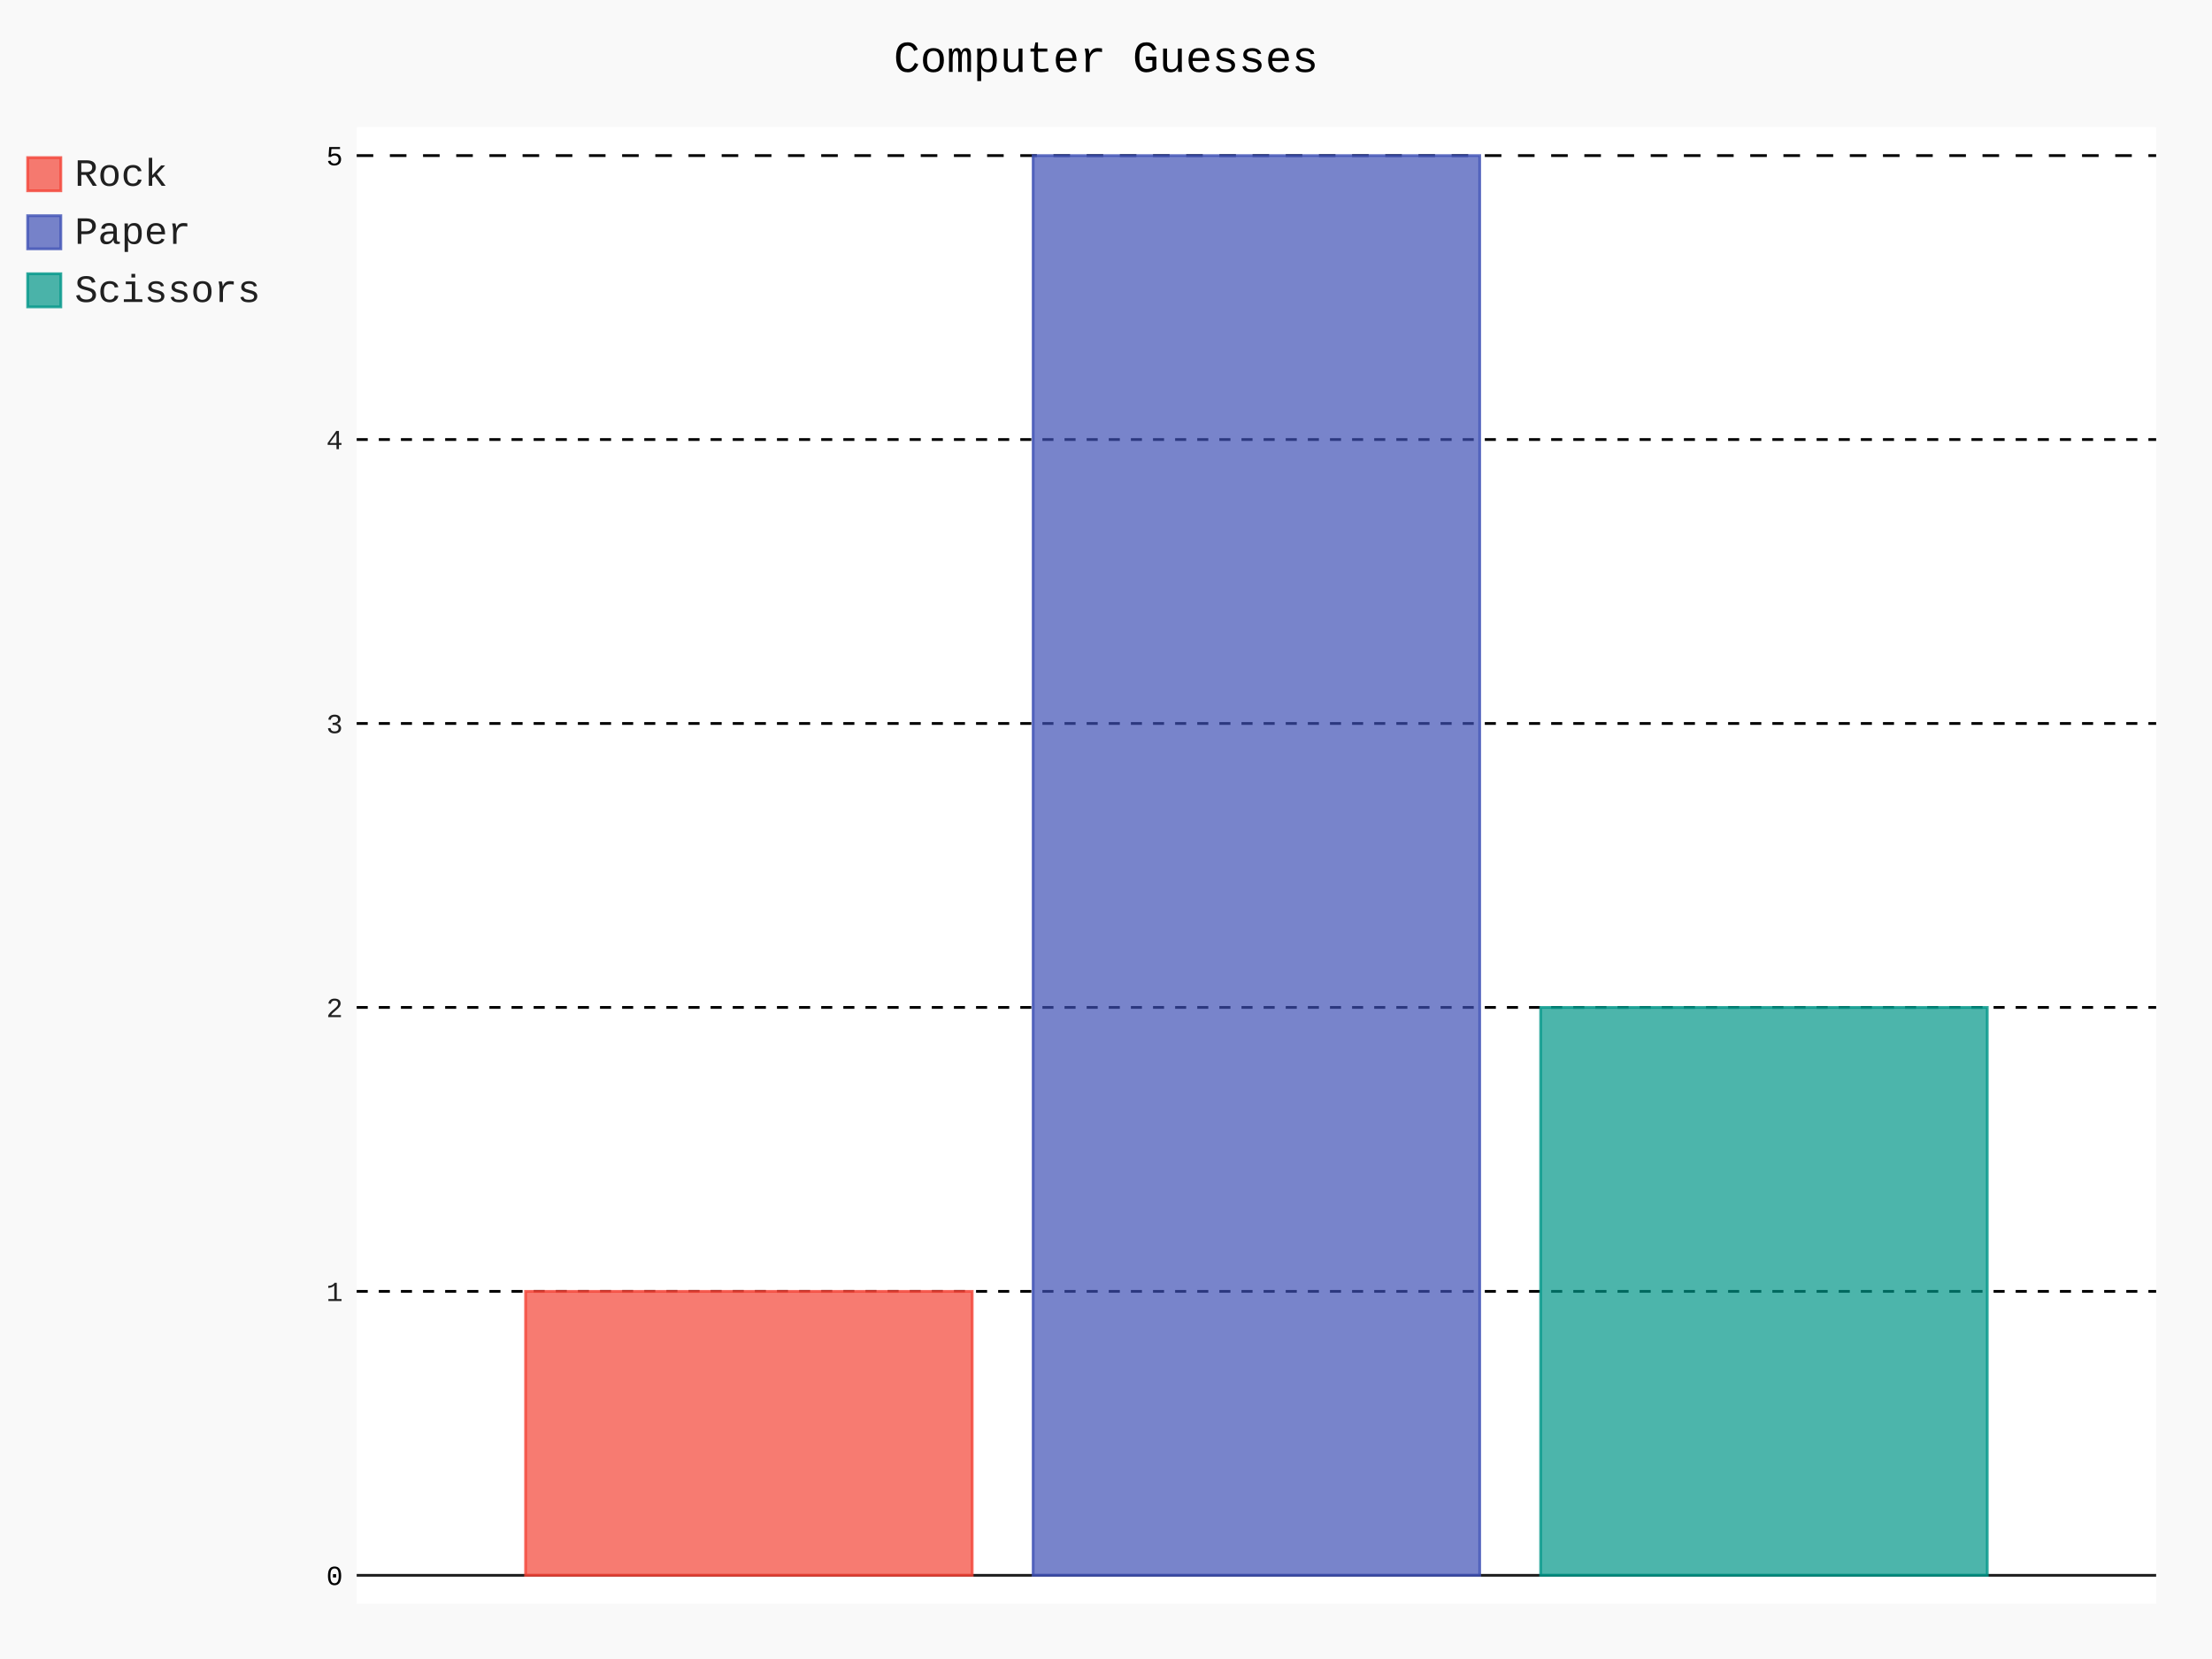
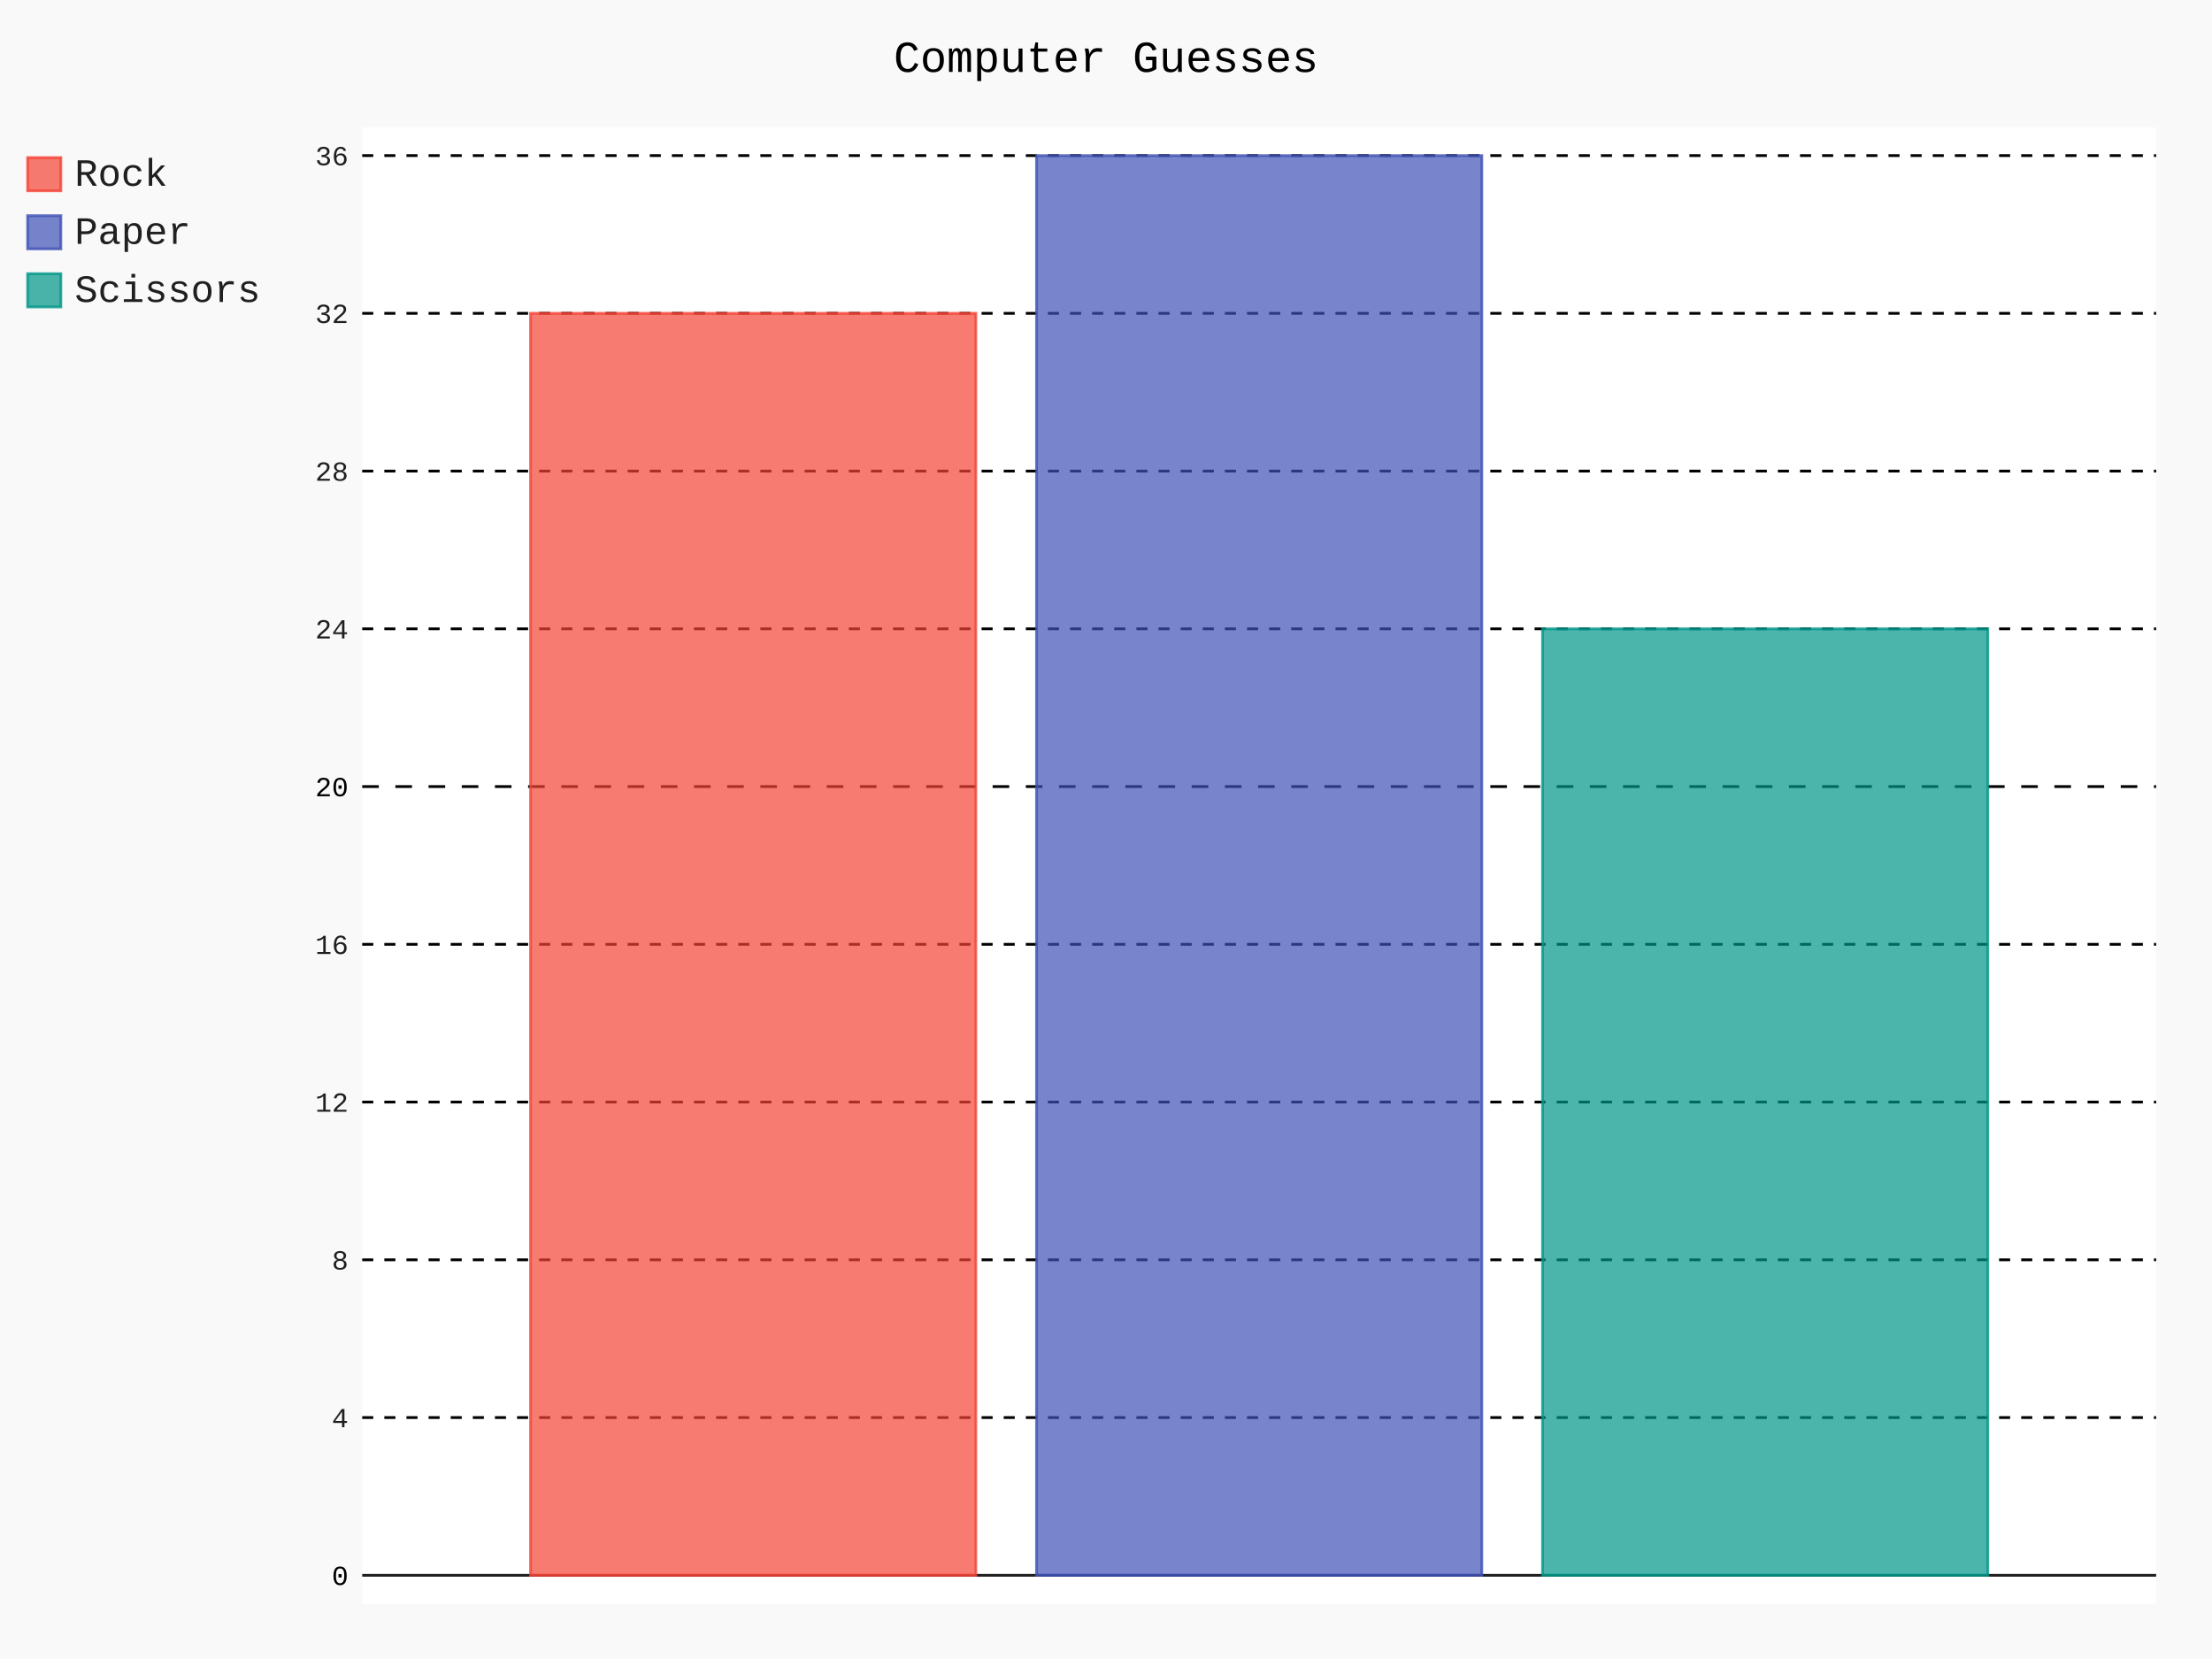
- <svg xmlns="http://www.w3.org/2000/svg" id="chart-c547b643-a9ba-423c-a4cc-56ae4be39915" class="pygal-chart" viewBox="0 0 800 600">
+ <svg xmlns="http://www.w3.org/2000/svg" id="chart-44e172c5-673a-4e71-bbf3-367b6eb13bea" class="pygal-chart" viewBox="0 0 800 600">
  <defs>
-     <style type="text/css">#chart-c547b643-a9ba-423c-a4cc-56ae4be39915{-webkit-user-select:none;-webkit-font-smoothing:antialiased;font-family:Consolas,"Liberation Mono",Menlo,Courier,monospace}#chart-c547b643-a9ba-423c-a4cc-56ae4be39915 .title{font-family:Consolas,"Liberation Mono",Menlo,Courier,monospace;font-size:16px}#chart-c547b643-a9ba-423c-a4cc-56ae4be39915 .legends .legend text{font-family:Consolas,"Liberation Mono",Menlo,Courier,monospace;font-size:14px}#chart-c547b643-a9ba-423c-a4cc-56ae4be39915 .axis text{font-family:Consolas,"Liberation Mono",Menlo,Courier,monospace;font-size:10px}#chart-c547b643-a9ba-423c-a4cc-56ae4be39915 .axis text.major{font-family:Consolas,"Liberation Mono",Menlo,Courier,monospace;font-size:10px}#chart-c547b643-a9ba-423c-a4cc-56ae4be39915 .text-overlay text.value{font-family:Consolas,"Liberation Mono",Menlo,Courier,monospace;font-size:16px}#chart-c547b643-a9ba-423c-a4cc-56ae4be39915 .text-overlay text.label{font-family:Consolas,"Liberation Mono",Menlo,Courier,monospace;font-size:10px}#chart-c547b643-a9ba-423c-a4cc-56ae4be39915 .tooltip{font-family:Consolas,"Liberation Mono",Menlo,Courier,monospace;font-size:14px}#chart-c547b643-a9ba-423c-a4cc-56ae4be39915 text.no_data{font-family:Consolas,"Liberation Mono",Menlo,Courier,monospace;font-size:64px}
- #chart-c547b643-a9ba-423c-a4cc-56ae4be39915{background-color:rgba(249,249,249,1)}#chart-c547b643-a9ba-423c-a4cc-56ae4be39915 path,#chart-c547b643-a9ba-423c-a4cc-56ae4be39915 line,#chart-c547b643-a9ba-423c-a4cc-56ae4be39915 rect,#chart-c547b643-a9ba-423c-a4cc-56ae4be39915 circle{-webkit-transition:150ms;-moz-transition:150ms;transition:150ms}#chart-c547b643-a9ba-423c-a4cc-56ae4be39915 .graph &gt; .background{fill:rgba(249,249,249,1)}#chart-c547b643-a9ba-423c-a4cc-56ae4be39915 .plot &gt; .background{fill:rgba(255,255,255,1)}#chart-c547b643-a9ba-423c-a4cc-56ae4be39915 .graph{fill:rgba(0,0,0,.87)}#chart-c547b643-a9ba-423c-a4cc-56ae4be39915 text.no_data{fill:rgba(0,0,0,1)}#chart-c547b643-a9ba-423c-a4cc-56ae4be39915 .title{fill:rgba(0,0,0,1)}#chart-c547b643-a9ba-423c-a4cc-56ae4be39915 .legends .legend text{fill:rgba(0,0,0,.87)}#chart-c547b643-a9ba-423c-a4cc-56ae4be39915 .legends .legend:hover text{fill:rgba(0,0,0,1)}#chart-c547b643-a9ba-423c-a4cc-56ae4be39915 .axis .line{stroke:rgba(0,0,0,1)}#chart-c547b643-a9ba-423c-a4cc-56ae4be39915 .axis .guide.line{stroke:rgba(0,0,0,.54)}#chart-c547b643-a9ba-423c-a4cc-56ae4be39915 .axis .major.line{stroke:rgba(0,0,0,.87)}#chart-c547b643-a9ba-423c-a4cc-56ae4be39915 .axis text.major{fill:rgba(0,0,0,1)}#chart-c547b643-a9ba-423c-a4cc-56ae4be39915 .axis.y .guides:hover .guide.line,#chart-c547b643-a9ba-423c-a4cc-56ae4be39915 .line-graph .axis.x .guides:hover .guide.line,#chart-c547b643-a9ba-423c-a4cc-56ae4be39915 .stackedline-graph .axis.x .guides:hover .guide.line,#chart-c547b643-a9ba-423c-a4cc-56ae4be39915 .xy-graph .axis.x .guides:hover .guide.line{stroke:rgba(0,0,0,1)}#chart-c547b643-a9ba-423c-a4cc-56ae4be39915 .axis .guides:hover text{fill:rgba(0,0,0,1)}#chart-c547b643-a9ba-423c-a4cc-56ae4be39915 .reactive{fill-opacity:.7;stroke-opacity:.8;stroke-width:1}#chart-c547b643-a9ba-423c-a4cc-56ae4be39915 .ci{stroke:rgba(0,0,0,.87)}#chart-c547b643-a9ba-423c-a4cc-56ae4be39915 .reactive.active,#chart-c547b643-a9ba-423c-a4cc-56ae4be39915 .active .reactive{fill-opacity:.8;stroke-opacity:.9;stroke-width:4}#chart-c547b643-a9ba-423c-a4cc-56ae4be39915 .ci .reactive.active{stroke-width:1.5}#chart-c547b643-a9ba-423c-a4cc-56ae4be39915 .series text{fill:rgba(0,0,0,1)}#chart-c547b643-a9ba-423c-a4cc-56ae4be39915 .tooltip rect{fill:rgba(255,255,255,1);stroke:rgba(0,0,0,1);-webkit-transition:opacity 150ms;-moz-transition:opacity 150ms;transition:opacity 150ms}#chart-c547b643-a9ba-423c-a4cc-56ae4be39915 .tooltip .label{fill:rgba(0,0,0,.87)}#chart-c547b643-a9ba-423c-a4cc-56ae4be39915 .tooltip .label{fill:rgba(0,0,0,.87)}#chart-c547b643-a9ba-423c-a4cc-56ae4be39915 .tooltip .legend{font-size:.8em;fill:rgba(0,0,0,.54)}#chart-c547b643-a9ba-423c-a4cc-56ae4be39915 .tooltip .x_label{font-size:.6em;fill:rgba(0,0,0,1)}#chart-c547b643-a9ba-423c-a4cc-56ae4be39915 .tooltip .xlink{font-size:.5em;text-decoration:underline}#chart-c547b643-a9ba-423c-a4cc-56ae4be39915 .tooltip .value{font-size:1.5em}#chart-c547b643-a9ba-423c-a4cc-56ae4be39915 .bound{font-size:.5em}#chart-c547b643-a9ba-423c-a4cc-56ae4be39915 .max-value{font-size:.75em;fill:rgba(0,0,0,.54)}#chart-c547b643-a9ba-423c-a4cc-56ae4be39915 .map-element{fill:rgba(255,255,255,1);stroke:rgba(0,0,0,.54) !important}#chart-c547b643-a9ba-423c-a4cc-56ae4be39915 .map-element .reactive{fill-opacity:inherit;stroke-opacity:inherit}#chart-c547b643-a9ba-423c-a4cc-56ae4be39915 .color-0,#chart-c547b643-a9ba-423c-a4cc-56ae4be39915 .color-0 a:visited{stroke:#F44336;fill:#F44336}#chart-c547b643-a9ba-423c-a4cc-56ae4be39915 .color-1,#chart-c547b643-a9ba-423c-a4cc-56ae4be39915 .color-1 a:visited{stroke:#3F51B5;fill:#3F51B5}#chart-c547b643-a9ba-423c-a4cc-56ae4be39915 .color-2,#chart-c547b643-a9ba-423c-a4cc-56ae4be39915 .color-2 a:visited{stroke:#009688;fill:#009688}#chart-c547b643-a9ba-423c-a4cc-56ae4be39915 .text-overlay .color-0 text{fill:black}#chart-c547b643-a9ba-423c-a4cc-56ae4be39915 .text-overlay .color-1 text{fill:black}#chart-c547b643-a9ba-423c-a4cc-56ae4be39915 .text-overlay .color-2 text{fill:black}
- #chart-c547b643-a9ba-423c-a4cc-56ae4be39915 text.no_data{text-anchor:middle}#chart-c547b643-a9ba-423c-a4cc-56ae4be39915 .guide.line{fill:none}#chart-c547b643-a9ba-423c-a4cc-56ae4be39915 .centered{text-anchor:middle}#chart-c547b643-a9ba-423c-a4cc-56ae4be39915 .title{text-anchor:middle}#chart-c547b643-a9ba-423c-a4cc-56ae4be39915 .legends .legend text{fill-opacity:1}#chart-c547b643-a9ba-423c-a4cc-56ae4be39915 .axis.x text{text-anchor:middle}#chart-c547b643-a9ba-423c-a4cc-56ae4be39915 .axis.x:not(.web) text[transform]{text-anchor:start}#chart-c547b643-a9ba-423c-a4cc-56ae4be39915 .axis.x:not(.web) text[transform].backwards{text-anchor:end}#chart-c547b643-a9ba-423c-a4cc-56ae4be39915 .axis.y text{text-anchor:end}#chart-c547b643-a9ba-423c-a4cc-56ae4be39915 .axis.y text[transform].backwards{text-anchor:start}#chart-c547b643-a9ba-423c-a4cc-56ae4be39915 .axis.y2 text{text-anchor:start}#chart-c547b643-a9ba-423c-a4cc-56ae4be39915 .axis.y2 text[transform].backwards{text-anchor:end}#chart-c547b643-a9ba-423c-a4cc-56ae4be39915 .axis .guide.line{stroke-dasharray:4,4;stroke:black}#chart-c547b643-a9ba-423c-a4cc-56ae4be39915 .axis .major.guide.line{stroke-dasharray:6,6;stroke:black}#chart-c547b643-a9ba-423c-a4cc-56ae4be39915 .horizontal .axis.y .guide.line,#chart-c547b643-a9ba-423c-a4cc-56ae4be39915 .horizontal .axis.y2 .guide.line,#chart-c547b643-a9ba-423c-a4cc-56ae4be39915 .vertical .axis.x .guide.line{opacity:0}#chart-c547b643-a9ba-423c-a4cc-56ae4be39915 .horizontal .axis.always_show .guide.line,#chart-c547b643-a9ba-423c-a4cc-56ae4be39915 .vertical .axis.always_show .guide.line{opacity:1 !important}#chart-c547b643-a9ba-423c-a4cc-56ae4be39915 .axis.y .guides:hover .guide.line,#chart-c547b643-a9ba-423c-a4cc-56ae4be39915 .axis.y2 .guides:hover .guide.line,#chart-c547b643-a9ba-423c-a4cc-56ae4be39915 .axis.x .guides:hover .guide.line{opacity:1}#chart-c547b643-a9ba-423c-a4cc-56ae4be39915 .axis .guides:hover text{opacity:1}#chart-c547b643-a9ba-423c-a4cc-56ae4be39915 .nofill{fill:none}#chart-c547b643-a9ba-423c-a4cc-56ae4be39915 .subtle-fill{fill-opacity:.2}#chart-c547b643-a9ba-423c-a4cc-56ae4be39915 .dot{stroke-width:1px;fill-opacity:1;stroke-opacity:1}#chart-c547b643-a9ba-423c-a4cc-56ae4be39915 .dot.active{stroke-width:5px}#chart-c547b643-a9ba-423c-a4cc-56ae4be39915 .dot.negative{fill:transparent}#chart-c547b643-a9ba-423c-a4cc-56ae4be39915 text,#chart-c547b643-a9ba-423c-a4cc-56ae4be39915 tspan{stroke:none !important}#chart-c547b643-a9ba-423c-a4cc-56ae4be39915 .series text.active{opacity:1}#chart-c547b643-a9ba-423c-a4cc-56ae4be39915 .tooltip rect{fill-opacity:.95;stroke-width:.5}#chart-c547b643-a9ba-423c-a4cc-56ae4be39915 .tooltip text{fill-opacity:1}#chart-c547b643-a9ba-423c-a4cc-56ae4be39915 .showable{visibility:hidden}#chart-c547b643-a9ba-423c-a4cc-56ae4be39915 .showable.shown{visibility:visible}#chart-c547b643-a9ba-423c-a4cc-56ae4be39915 .gauge-background{fill:rgba(229,229,229,1);stroke:none}#chart-c547b643-a9ba-423c-a4cc-56ae4be39915 .bg-lines{stroke:rgba(249,249,249,1);stroke-width:2px}</style>
+     <style type="text/css">#chart-44e172c5-673a-4e71-bbf3-367b6eb13bea{-webkit-user-select:none;-webkit-font-smoothing:antialiased;font-family:Consolas,"Liberation Mono",Menlo,Courier,monospace}#chart-44e172c5-673a-4e71-bbf3-367b6eb13bea .title{font-family:Consolas,"Liberation Mono",Menlo,Courier,monospace;font-size:16px}#chart-44e172c5-673a-4e71-bbf3-367b6eb13bea .legends .legend text{font-family:Consolas,"Liberation Mono",Menlo,Courier,monospace;font-size:14px}#chart-44e172c5-673a-4e71-bbf3-367b6eb13bea .axis text{font-family:Consolas,"Liberation Mono",Menlo,Courier,monospace;font-size:10px}#chart-44e172c5-673a-4e71-bbf3-367b6eb13bea .axis text.major{font-family:Consolas,"Liberation Mono",Menlo,Courier,monospace;font-size:10px}#chart-44e172c5-673a-4e71-bbf3-367b6eb13bea .text-overlay text.value{font-family:Consolas,"Liberation Mono",Menlo,Courier,monospace;font-size:16px}#chart-44e172c5-673a-4e71-bbf3-367b6eb13bea .text-overlay text.label{font-family:Consolas,"Liberation Mono",Menlo,Courier,monospace;font-size:10px}#chart-44e172c5-673a-4e71-bbf3-367b6eb13bea .tooltip{font-family:Consolas,"Liberation Mono",Menlo,Courier,monospace;font-size:14px}#chart-44e172c5-673a-4e71-bbf3-367b6eb13bea text.no_data{font-family:Consolas,"Liberation Mono",Menlo,Courier,monospace;font-size:64px}
+ #chart-44e172c5-673a-4e71-bbf3-367b6eb13bea{background-color:rgba(249,249,249,1)}#chart-44e172c5-673a-4e71-bbf3-367b6eb13bea path,#chart-44e172c5-673a-4e71-bbf3-367b6eb13bea line,#chart-44e172c5-673a-4e71-bbf3-367b6eb13bea rect,#chart-44e172c5-673a-4e71-bbf3-367b6eb13bea circle{-webkit-transition:150ms;-moz-transition:150ms;transition:150ms}#chart-44e172c5-673a-4e71-bbf3-367b6eb13bea .graph &gt; .background{fill:rgba(249,249,249,1)}#chart-44e172c5-673a-4e71-bbf3-367b6eb13bea .plot &gt; .background{fill:rgba(255,255,255,1)}#chart-44e172c5-673a-4e71-bbf3-367b6eb13bea .graph{fill:rgba(0,0,0,.87)}#chart-44e172c5-673a-4e71-bbf3-367b6eb13bea text.no_data{fill:rgba(0,0,0,1)}#chart-44e172c5-673a-4e71-bbf3-367b6eb13bea .title{fill:rgba(0,0,0,1)}#chart-44e172c5-673a-4e71-bbf3-367b6eb13bea .legends .legend text{fill:rgba(0,0,0,.87)}#chart-44e172c5-673a-4e71-bbf3-367b6eb13bea .legends .legend:hover text{fill:rgba(0,0,0,1)}#chart-44e172c5-673a-4e71-bbf3-367b6eb13bea .axis .line{stroke:rgba(0,0,0,1)}#chart-44e172c5-673a-4e71-bbf3-367b6eb13bea .axis .guide.line{stroke:rgba(0,0,0,.54)}#chart-44e172c5-673a-4e71-bbf3-367b6eb13bea .axis .major.line{stroke:rgba(0,0,0,.87)}#chart-44e172c5-673a-4e71-bbf3-367b6eb13bea .axis text.major{fill:rgba(0,0,0,1)}#chart-44e172c5-673a-4e71-bbf3-367b6eb13bea .axis.y .guides:hover .guide.line,#chart-44e172c5-673a-4e71-bbf3-367b6eb13bea .line-graph .axis.x .guides:hover .guide.line,#chart-44e172c5-673a-4e71-bbf3-367b6eb13bea .stackedline-graph .axis.x .guides:hover .guide.line,#chart-44e172c5-673a-4e71-bbf3-367b6eb13bea .xy-graph .axis.x .guides:hover .guide.line{stroke:rgba(0,0,0,1)}#chart-44e172c5-673a-4e71-bbf3-367b6eb13bea .axis .guides:hover text{fill:rgba(0,0,0,1)}#chart-44e172c5-673a-4e71-bbf3-367b6eb13bea .reactive{fill-opacity:.7;stroke-opacity:.8;stroke-width:1}#chart-44e172c5-673a-4e71-bbf3-367b6eb13bea .ci{stroke:rgba(0,0,0,.87)}#chart-44e172c5-673a-4e71-bbf3-367b6eb13bea .reactive.active,#chart-44e172c5-673a-4e71-bbf3-367b6eb13bea .active .reactive{fill-opacity:.8;stroke-opacity:.9;stroke-width:4}#chart-44e172c5-673a-4e71-bbf3-367b6eb13bea .ci .reactive.active{stroke-width:1.5}#chart-44e172c5-673a-4e71-bbf3-367b6eb13bea .series text{fill:rgba(0,0,0,1)}#chart-44e172c5-673a-4e71-bbf3-367b6eb13bea .tooltip rect{fill:rgba(255,255,255,1);stroke:rgba(0,0,0,1);-webkit-transition:opacity 150ms;-moz-transition:opacity 150ms;transition:opacity 150ms}#chart-44e172c5-673a-4e71-bbf3-367b6eb13bea .tooltip .label{fill:rgba(0,0,0,.87)}#chart-44e172c5-673a-4e71-bbf3-367b6eb13bea .tooltip .label{fill:rgba(0,0,0,.87)}#chart-44e172c5-673a-4e71-bbf3-367b6eb13bea .tooltip .legend{font-size:.8em;fill:rgba(0,0,0,.54)}#chart-44e172c5-673a-4e71-bbf3-367b6eb13bea .tooltip .x_label{font-size:.6em;fill:rgba(0,0,0,1)}#chart-44e172c5-673a-4e71-bbf3-367b6eb13bea .tooltip .xlink{font-size:.5em;text-decoration:underline}#chart-44e172c5-673a-4e71-bbf3-367b6eb13bea .tooltip .value{font-size:1.5em}#chart-44e172c5-673a-4e71-bbf3-367b6eb13bea .bound{font-size:.5em}#chart-44e172c5-673a-4e71-bbf3-367b6eb13bea .max-value{font-size:.75em;fill:rgba(0,0,0,.54)}#chart-44e172c5-673a-4e71-bbf3-367b6eb13bea .map-element{fill:rgba(255,255,255,1);stroke:rgba(0,0,0,.54) !important}#chart-44e172c5-673a-4e71-bbf3-367b6eb13bea .map-element .reactive{fill-opacity:inherit;stroke-opacity:inherit}#chart-44e172c5-673a-4e71-bbf3-367b6eb13bea .color-0,#chart-44e172c5-673a-4e71-bbf3-367b6eb13bea .color-0 a:visited{stroke:#F44336;fill:#F44336}#chart-44e172c5-673a-4e71-bbf3-367b6eb13bea .color-1,#chart-44e172c5-673a-4e71-bbf3-367b6eb13bea .color-1 a:visited{stroke:#3F51B5;fill:#3F51B5}#chart-44e172c5-673a-4e71-bbf3-367b6eb13bea .color-2,#chart-44e172c5-673a-4e71-bbf3-367b6eb13bea .color-2 a:visited{stroke:#009688;fill:#009688}#chart-44e172c5-673a-4e71-bbf3-367b6eb13bea .text-overlay .color-0 text{fill:black}#chart-44e172c5-673a-4e71-bbf3-367b6eb13bea .text-overlay .color-1 text{fill:black}#chart-44e172c5-673a-4e71-bbf3-367b6eb13bea .text-overlay .color-2 text{fill:black}
+ #chart-44e172c5-673a-4e71-bbf3-367b6eb13bea text.no_data{text-anchor:middle}#chart-44e172c5-673a-4e71-bbf3-367b6eb13bea .guide.line{fill:none}#chart-44e172c5-673a-4e71-bbf3-367b6eb13bea .centered{text-anchor:middle}#chart-44e172c5-673a-4e71-bbf3-367b6eb13bea .title{text-anchor:middle}#chart-44e172c5-673a-4e71-bbf3-367b6eb13bea .legends .legend text{fill-opacity:1}#chart-44e172c5-673a-4e71-bbf3-367b6eb13bea .axis.x text{text-anchor:middle}#chart-44e172c5-673a-4e71-bbf3-367b6eb13bea .axis.x:not(.web) text[transform]{text-anchor:start}#chart-44e172c5-673a-4e71-bbf3-367b6eb13bea .axis.x:not(.web) text[transform].backwards{text-anchor:end}#chart-44e172c5-673a-4e71-bbf3-367b6eb13bea .axis.y text{text-anchor:end}#chart-44e172c5-673a-4e71-bbf3-367b6eb13bea .axis.y text[transform].backwards{text-anchor:start}#chart-44e172c5-673a-4e71-bbf3-367b6eb13bea .axis.y2 text{text-anchor:start}#chart-44e172c5-673a-4e71-bbf3-367b6eb13bea .axis.y2 text[transform].backwards{text-anchor:end}#chart-44e172c5-673a-4e71-bbf3-367b6eb13bea .axis .guide.line{stroke-dasharray:4,4;stroke:black}#chart-44e172c5-673a-4e71-bbf3-367b6eb13bea .axis .major.guide.line{stroke-dasharray:6,6;stroke:black}#chart-44e172c5-673a-4e71-bbf3-367b6eb13bea .horizontal .axis.y .guide.line,#chart-44e172c5-673a-4e71-bbf3-367b6eb13bea .horizontal .axis.y2 .guide.line,#chart-44e172c5-673a-4e71-bbf3-367b6eb13bea .vertical .axis.x .guide.line{opacity:0}#chart-44e172c5-673a-4e71-bbf3-367b6eb13bea .horizontal .axis.always_show .guide.line,#chart-44e172c5-673a-4e71-bbf3-367b6eb13bea .vertical .axis.always_show .guide.line{opacity:1 !important}#chart-44e172c5-673a-4e71-bbf3-367b6eb13bea .axis.y .guides:hover .guide.line,#chart-44e172c5-673a-4e71-bbf3-367b6eb13bea .axis.y2 .guides:hover .guide.line,#chart-44e172c5-673a-4e71-bbf3-367b6eb13bea .axis.x .guides:hover .guide.line{opacity:1}#chart-44e172c5-673a-4e71-bbf3-367b6eb13bea .axis .guides:hover text{opacity:1}#chart-44e172c5-673a-4e71-bbf3-367b6eb13bea .nofill{fill:none}#chart-44e172c5-673a-4e71-bbf3-367b6eb13bea .subtle-fill{fill-opacity:.2}#chart-44e172c5-673a-4e71-bbf3-367b6eb13bea .dot{stroke-width:1px;fill-opacity:1;stroke-opacity:1}#chart-44e172c5-673a-4e71-bbf3-367b6eb13bea .dot.active{stroke-width:5px}#chart-44e172c5-673a-4e71-bbf3-367b6eb13bea .dot.negative{fill:transparent}#chart-44e172c5-673a-4e71-bbf3-367b6eb13bea text,#chart-44e172c5-673a-4e71-bbf3-367b6eb13bea tspan{stroke:none !important}#chart-44e172c5-673a-4e71-bbf3-367b6eb13bea .series text.active{opacity:1}#chart-44e172c5-673a-4e71-bbf3-367b6eb13bea .tooltip rect{fill-opacity:.95;stroke-width:.5}#chart-44e172c5-673a-4e71-bbf3-367b6eb13bea .tooltip text{fill-opacity:1}#chart-44e172c5-673a-4e71-bbf3-367b6eb13bea .showable{visibility:hidden}#chart-44e172c5-673a-4e71-bbf3-367b6eb13bea .showable.shown{visibility:visible}#chart-44e172c5-673a-4e71-bbf3-367b6eb13bea .gauge-background{fill:rgba(229,229,229,1);stroke:none}#chart-44e172c5-673a-4e71-bbf3-367b6eb13bea .bg-lines{stroke:rgba(249,249,249,1);stroke-width:2px}</style>
  </defs>
  <g class="graph bar-graph vertical">
    <rect x="0" y="0" width="800" height="600" class="background" />
-     <g transform="translate(129, 46)" class="plot">
-       <rect x="0" y="0" width="650.8" height="534" class="background" />
+     <g transform="translate(131, 46)" class="plot">
+       <rect x="0" y="0" width="648.8" height="534" class="background" />
      <g class="axis y always_show">
        <g class="guides">
-           <path d="M0 523.731 h650.8" class="axis major line" />
+           <path d="M0 523.731 h648.8" class="axis major line" />
          <text x="-5" y="527.231" class="major">0</text>
        </g>
        <g class="guides">
-           <path d="M0 421.038 h650.8" class="guide line" />
-           <text x="-5" y="424.538" class="">1</text>
+           <path d="M0 466.679 h648.8" class="guide line" />
+           <text x="-5" y="470.179" class="">4</text>
        </g>
        <g class="guides">
-           <path d="M0 318.346 h650.8" class="guide line" />
-           <text x="-5" y="321.846" class="">2</text>
+           <path d="M0 409.628 h648.8" class="guide line" />
+           <text x="-5" y="413.128" class="">8</text>
        </g>
        <g class="guides">
-           <path d="M0 215.654 h650.8" class="guide line" />
-           <text x="-5" y="219.154" class="">3</text>
+           <path d="M0 352.577 h648.8" class="guide line" />
+           <text x="-5" y="356.077" class="">12</text>
        </g>
        <g class="guides">
-           <path d="M0 112.962 h650.8" class="guide line" />
-           <text x="-5" y="116.462" class="">4</text>
+           <path d="M0 295.526 h648.8" class="guide line" />
+           <text x="-5" y="299.026" class="">16</text>
        </g>
        <g class="guides">
-           <path d="M0 10.269 h650.8" class="major guide line" />
-           <text x="-5" y="13.769" class="major">5</text>
+           <path d="M0 238.474 h648.8" class="major guide line" />
+           <text x="-5" y="241.974" class="major">20</text>
+         </g>
+         <g class="guides">
+           <path d="M0 181.423 h648.8" class="guide line" />
+           <text x="-5" y="184.923" class="">24</text>
+         </g>
+         <g class="guides">
+           <path d="M0 124.372 h648.8" class="guide line" />
+           <text x="-5" y="127.872" class="">28</text>
+         </g>
+         <g class="guides">
+           <path d="M0 67.321 h648.8" class="guide line" />
+           <text x="-5" y="70.821" class="">32</text>
+         </g>
+         <g class="guides">
+           <path d="M0 10.269 h648.8" class="guide line" />
+           <text x="-5" y="13.769" class="">36</text>
        </g>
      </g>
      <g class="series serie-0 color-0">
        <g class="bars">
          <g class="bar">
-             <rect x="61.075" y="421.038" rx="0" ry="0" width="161.532" height="102.692" class="rect reactive tooltip-trigger" />
+             <rect x="60.887" y="67.321" rx="0" ry="0" width="161.035" height="456.41" class="rect reactive tooltip-trigger" />
          </g>
        </g>
      </g>
      <g class="series serie-1 color-1">
        <g class="bars">
          <g class="bar">
-             <rect x="244.634" y="10.269" rx="0" ry="0" width="161.532" height="513.462" class="rect reactive tooltip-trigger" />
+             <rect x="243.882" y="10.269" rx="0" ry="0" width="161.035" height="513.462" class="rect reactive tooltip-trigger" />
          </g>
        </g>
      </g>
      <g class="series serie-2 color-2">
        <g class="bars">
          <g class="bar">
-             <rect x="428.193" y="318.346" rx="0" ry="0" width="161.532" height="205.385" class="rect reactive tooltip-trigger" />
+             <rect x="426.877" y="181.423" rx="0" ry="0" width="161.035" height="342.308" class="rect reactive tooltip-trigger" />
          </g>
        </g>
      </g>
    </g>
    <g class="titles">
      <text x="400.0" y="26" class="title plot_title">Computer Guesses</text>
    </g>
-     <g transform="translate(129, 46)" class="plot overlay">
+     <g transform="translate(131, 46)" class="plot overlay">
      <g class="series serie-0 color-0" />
      <g class="series serie-1 color-1" />
      <g class="series serie-2 color-2" />
    </g>
-     <g transform="translate(129, 46)" class="plot text-overlay">
+     <g transform="translate(131, 46)" class="plot text-overlay">
      <g class="series serie-0 color-0" />
      <g class="series serie-1 color-1" />
      <g class="series serie-2 color-2" />
    </g>
-     <g transform="translate(129, 46)" class="plot tooltip-overlay">
+     <g transform="translate(131, 46)" class="plot tooltip-overlay">
      <g transform="translate(0 0)" style="opacity: 0" class="tooltip">
        <rect rx="0" ry="0" width="0" height="0" class="tooltip-box" />
        <g class="text" />
      </g>
    </g>
    <g transform="translate(10, 56)" class="legends">
      <g id="activate-serie-0" class="legend reactive activate-serie">
        <rect x="0.0" y="1.0" width="12" height="12" class="color-0 reactive" />
        <text x="17.0" y="11.2">Rock</text>
      </g>
      <g id="activate-serie-1" class="legend reactive activate-serie">
        <rect x="0.0" y="22.0" width="12" height="12" class="color-1 reactive" />
        <text x="17.0" y="32.2">Paper</text>
      </g>
      <g id="activate-serie-2" class="legend reactive activate-serie">
        <rect x="0.0" y="43.0" width="12" height="12" class="color-2 reactive" />
        <text x="17.0" y="53.2">Scissors</text>
      </g>
    </g>
    <g transform="translate(790, 56)" class="legends" />
  </g>
</svg>
